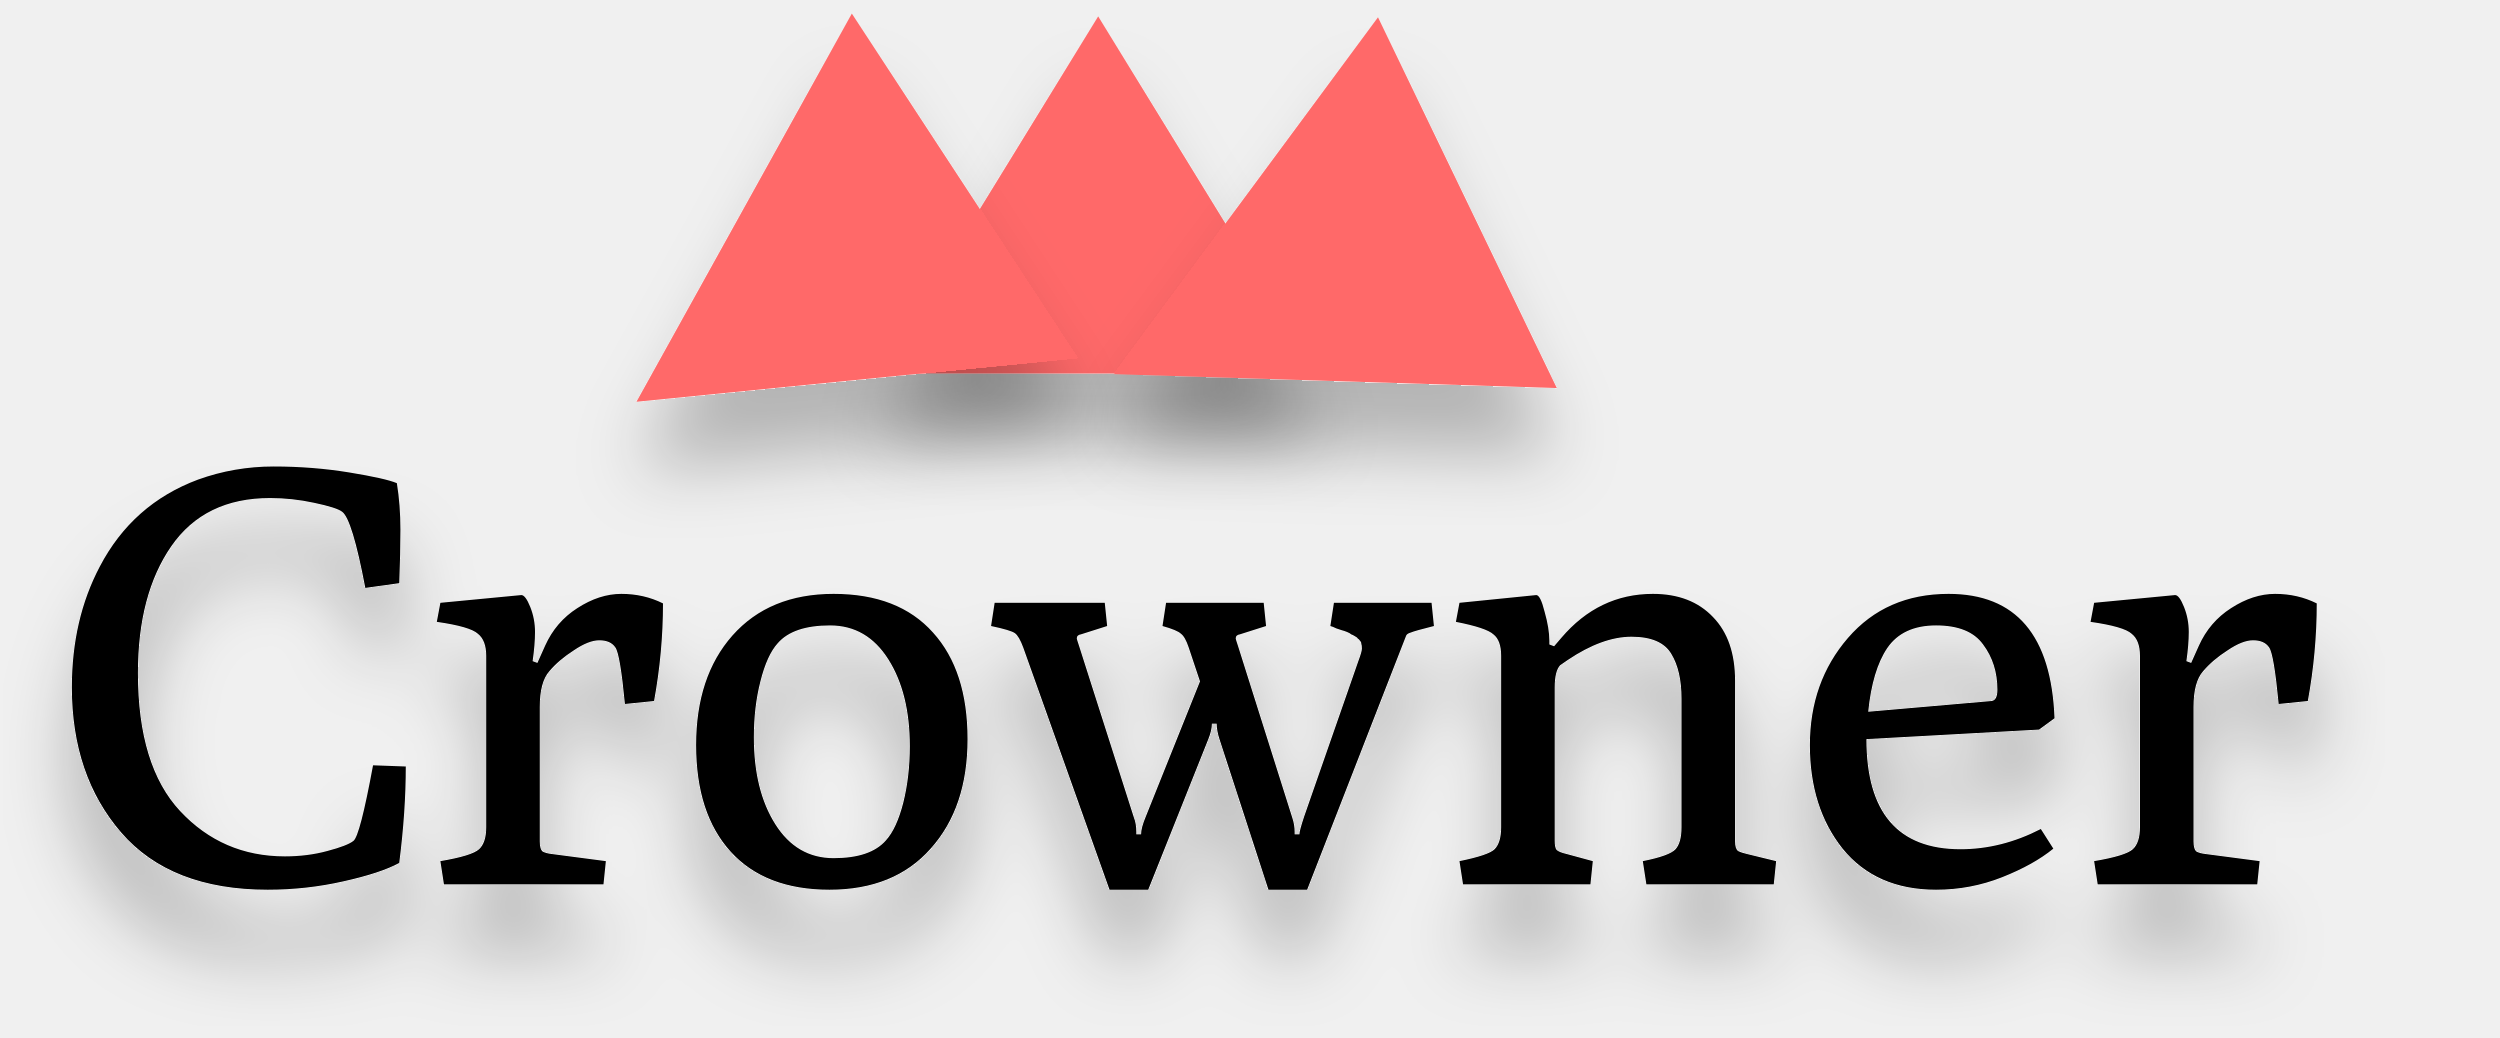
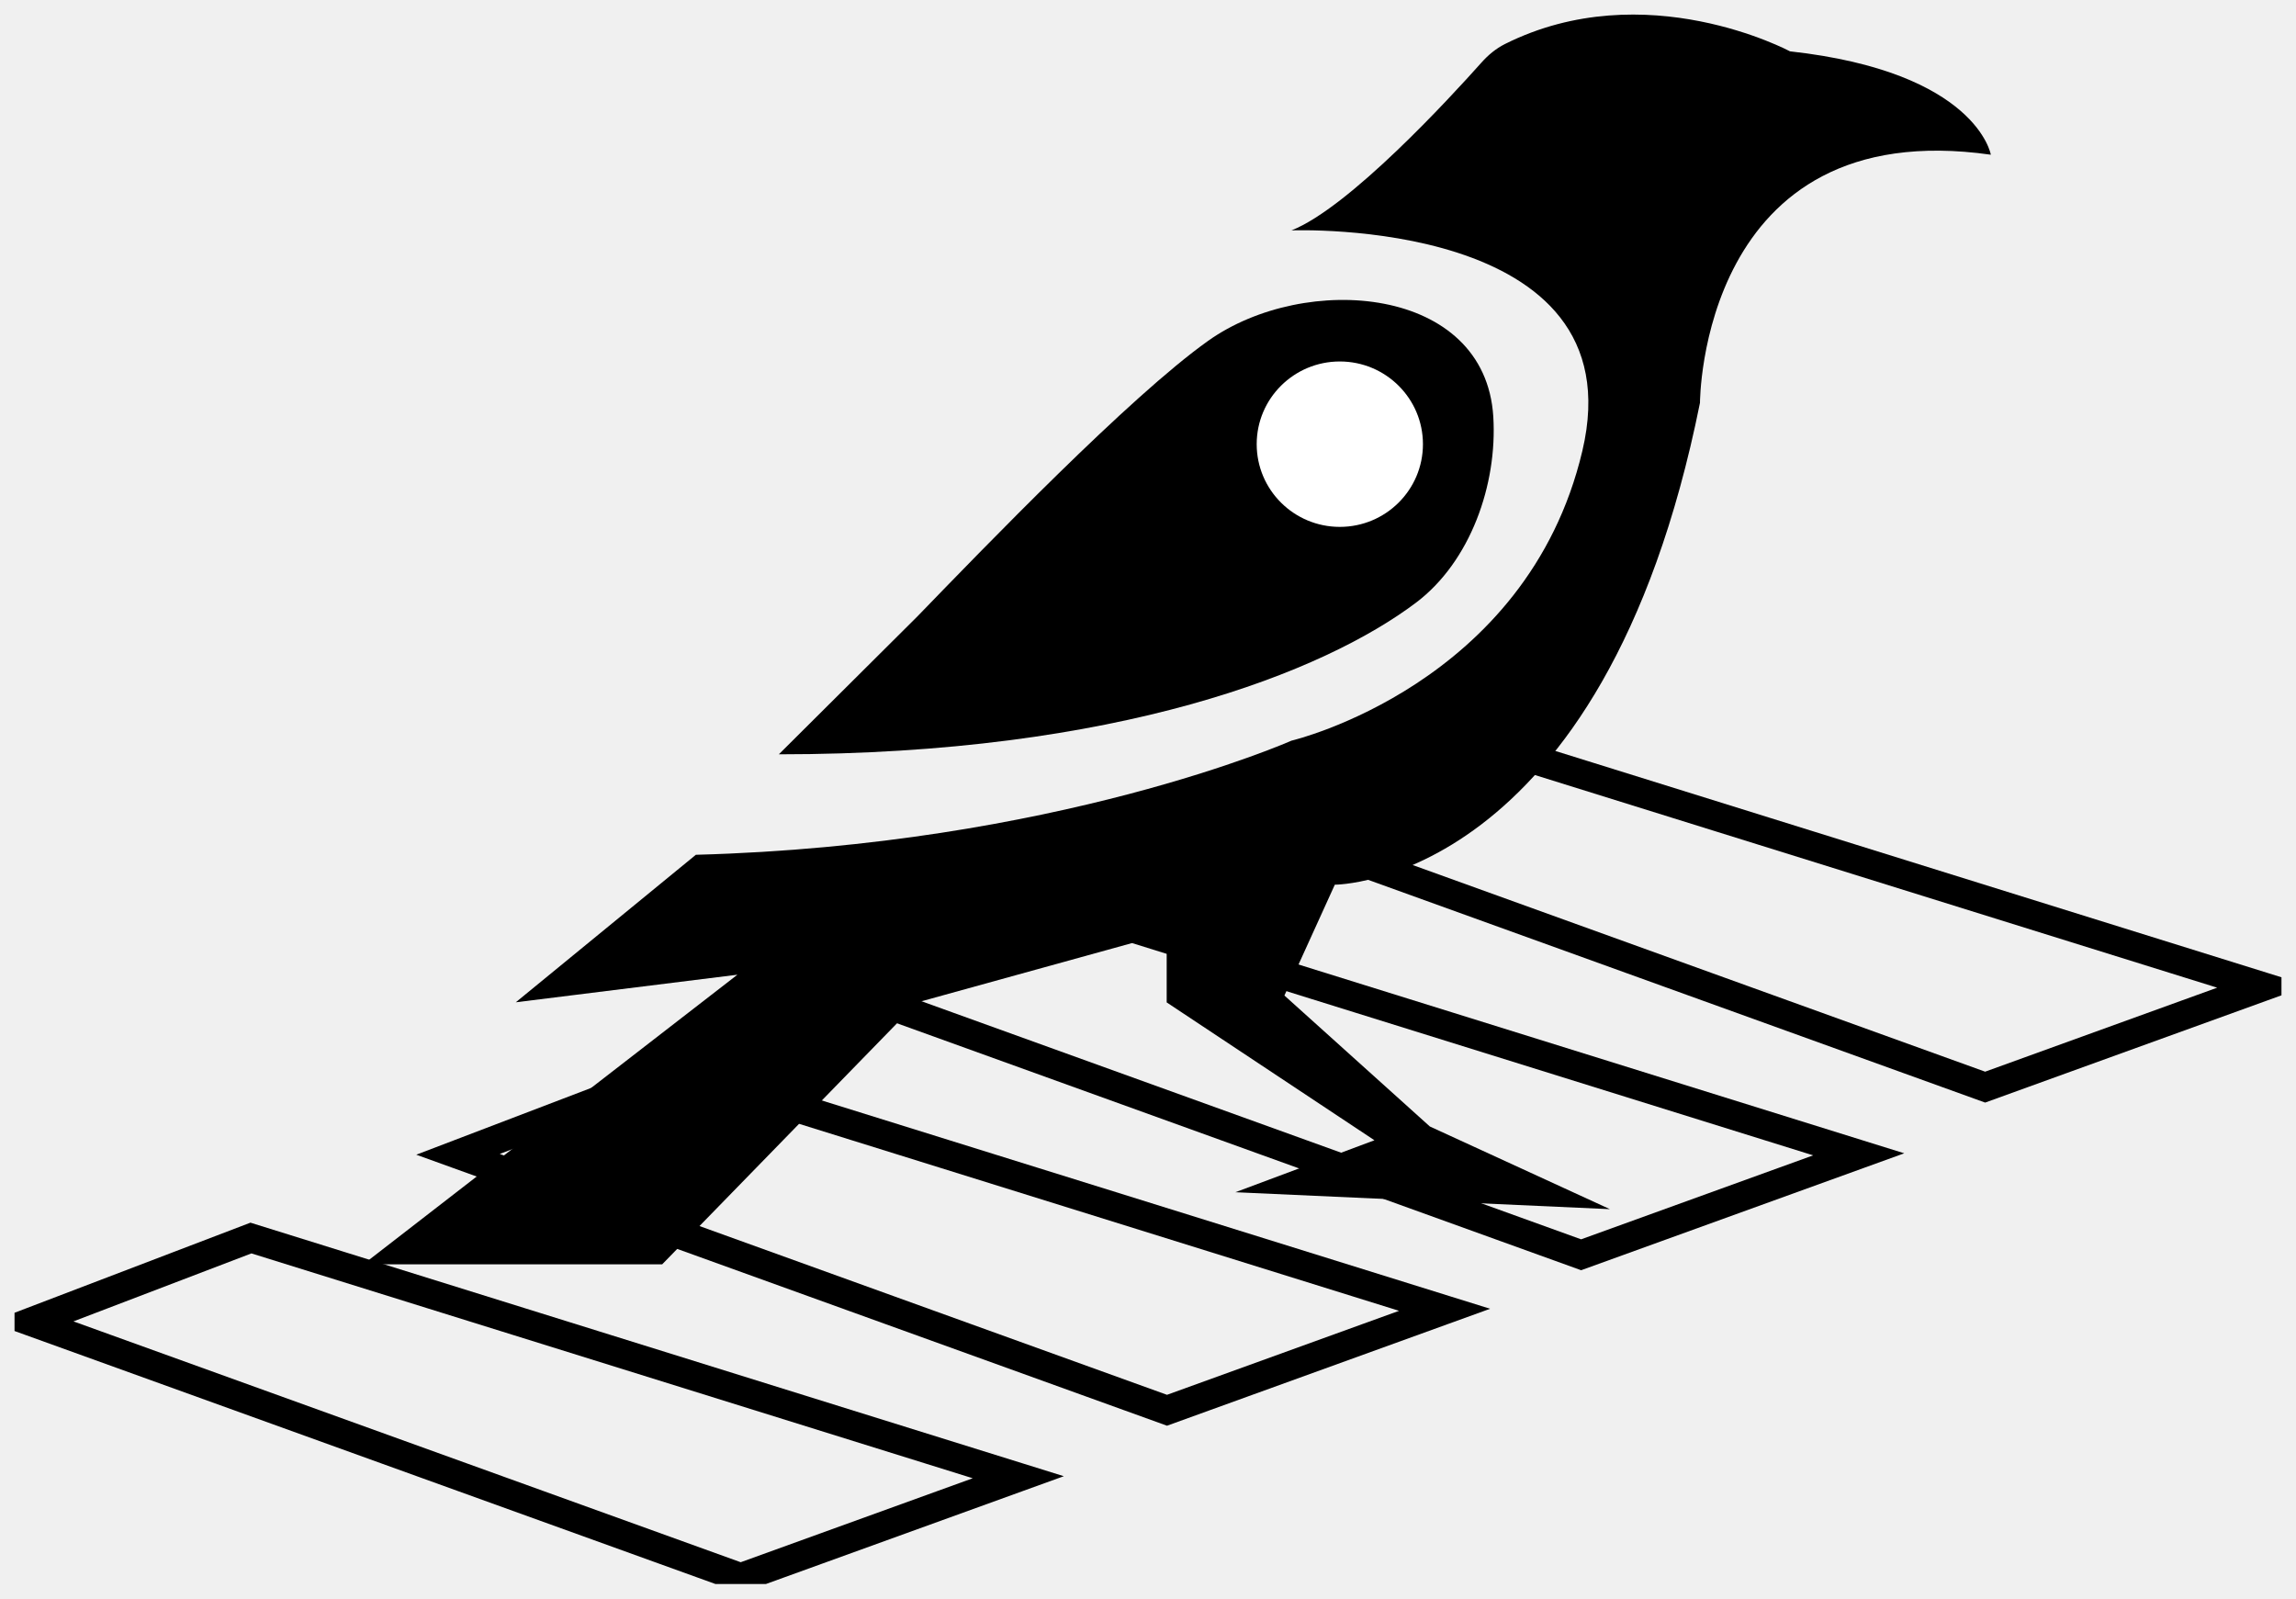
- <svg xmlns="http://www.w3.org/2000/svg" width="147" height="61" viewBox="0 0 147 61" fill="none">
-   <g filter="url(#filter0_d_935_904)">
-     <path d="M4.225 40.415C4.225 37.755 4.773 35.387 5.87 33.31C7.153 30.86 9.078 29.157 11.645 28.2C13.068 27.687 14.55 27.43 16.09 27.43C17.63 27.43 19.112 27.547 20.535 27.78C21.958 28.013 22.892 28.223 23.335 28.41C23.475 29.273 23.545 30.183 23.545 31.14C23.545 32.073 23.522 33.123 23.475 34.29L21.48 34.57C20.967 31.863 20.512 30.37 20.115 30.09C19.905 29.927 19.357 29.752 18.47 29.565C17.607 29.378 16.743 29.285 15.88 29.285C13.313 29.285 11.377 30.23 10.07 32.12C8.763 34.01 8.11 36.495 8.11 39.575C8.11 43.215 8.938 45.922 10.595 47.695C12.252 49.468 14.305 50.355 16.755 50.355C17.642 50.355 18.47 50.25 19.24 50.04C20.033 49.83 20.547 49.632 20.78 49.445C21.037 49.258 21.422 47.777 21.935 45L23.86 45.07C23.86 46.843 23.732 48.733 23.475 50.74C22.752 51.137 21.655 51.498 20.185 51.825C18.738 52.152 17.257 52.315 15.74 52.315C11.937 52.315 9.067 51.195 7.13 48.955C5.193 46.715 4.225 43.868 4.225 40.415ZM26.104 52L25.894 50.635C27.131 50.425 27.889 50.192 28.169 49.935C28.449 49.678 28.589 49.247 28.589 48.64V38.56C28.589 37.953 28.426 37.522 28.099 37.265C27.796 36.985 26.991 36.752 25.684 36.565L25.894 35.445L30.654 34.99C30.817 34.99 30.992 35.223 31.179 35.69C31.366 36.157 31.459 36.647 31.459 37.16C31.459 37.65 31.412 38.222 31.319 38.875L31.599 38.98L32.054 37.965C32.474 37.032 33.104 36.297 33.944 35.76C34.807 35.2 35.671 34.92 36.534 34.92C37.421 34.92 38.237 35.107 38.984 35.48C38.984 37.393 38.809 39.307 38.459 41.22L36.744 41.395C36.557 39.435 36.371 38.327 36.184 38.07C35.997 37.79 35.682 37.65 35.239 37.65C34.819 37.65 34.317 37.848 33.734 38.245C33.151 38.618 32.672 39.027 32.299 39.47C31.926 39.89 31.739 40.59 31.739 41.57V49.48C31.739 49.783 31.797 49.982 31.914 50.075C32.054 50.145 32.229 50.192 32.439 50.215L35.624 50.635L35.484 52H26.104ZM48.772 52.315C46.252 52.315 44.315 51.568 42.962 50.075C41.608 48.582 40.931 46.493 40.931 43.81C40.931 41.127 41.643 38.98 43.066 37.37C44.513 35.737 46.496 34.92 49.017 34.92C51.56 34.92 53.508 35.678 54.861 37.195C56.215 38.688 56.892 40.777 56.892 43.46C56.892 46.143 56.168 48.29 54.721 49.9C53.298 51.51 51.315 52.315 48.772 52.315ZM44.327 43.355C44.327 45.432 44.746 47.135 45.587 48.465C46.426 49.795 47.57 50.46 49.017 50.46C50.463 50.46 51.49 50.11 52.096 49.41C52.517 48.943 52.855 48.208 53.111 47.205C53.368 46.178 53.496 45.07 53.496 43.88C53.496 41.803 53.077 40.1 52.236 38.77C51.397 37.44 50.253 36.775 48.806 36.775C47.36 36.775 46.333 37.125 45.727 37.825C45.306 38.292 44.968 39.038 44.712 40.065C44.455 41.068 44.327 42.165 44.327 43.355ZM65.24 52.315L60.165 38.07C60.002 37.627 59.839 37.347 59.675 37.23C59.512 37.113 59.045 36.973 58.275 36.81L58.485 35.445H64.96L65.1 36.81L63.56 37.3C63.397 37.323 63.315 37.405 63.315 37.545C63.315 37.568 63.362 37.72 63.455 38L66.675 48.08C66.769 48.313 66.815 48.593 66.815 48.92V49.06H67.095C67.095 48.803 67.189 48.453 67.375 48.01L70.56 40.065L69.895 38.07C69.755 37.65 69.603 37.382 69.44 37.265C69.3 37.125 68.939 36.973 68.355 36.81L68.565 35.445H74.305L74.445 36.81L72.905 37.3C72.742 37.323 72.66 37.405 72.66 37.545C72.66 37.568 72.707 37.72 72.8 38L75.985 48.08C76.079 48.36 76.125 48.64 76.125 48.92V49.06H76.405C76.405 48.92 76.499 48.57 76.685 48.01L79.87 38.875C80.01 38.502 80.08 38.257 80.08 38.14C80.08 38 80.069 37.907 80.045 37.86C80.045 37.79 80.022 37.732 79.975 37.685C79.928 37.615 79.882 37.568 79.835 37.545C79.812 37.498 79.754 37.452 79.66 37.405C79.59 37.358 79.52 37.323 79.45 37.3C79.403 37.253 79.322 37.207 79.205 37.16C79.088 37.113 78.984 37.078 78.89 37.055C78.82 37.032 78.715 36.997 78.575 36.95C78.435 36.88 78.319 36.833 78.225 36.81L78.435 35.445H84.175L84.315 36.81C83.569 36.997 83.114 37.125 82.95 37.195C82.787 37.242 82.694 37.312 82.67 37.405L76.86 52.315H74.585L71.715 43.495C71.599 43.145 71.54 42.83 71.54 42.55H71.26C71.26 42.807 71.19 43.11 71.05 43.46L67.515 52.315H65.24ZM86.027 52L85.817 50.635C86.96 50.402 87.648 50.168 87.882 49.935C88.138 49.678 88.267 49.247 88.267 48.64V38.56C88.267 37.953 88.115 37.533 87.812 37.3C87.532 37.043 86.797 36.798 85.607 36.565L85.817 35.445L90.332 34.99C90.495 34.99 90.659 35.317 90.822 35.97C91.008 36.623 91.102 37.195 91.102 37.685V37.895L91.382 38L91.802 37.51C93.272 35.783 95.069 34.92 97.192 34.92C98.685 34.92 99.864 35.375 100.727 36.285C101.59 37.172 102.022 38.42 102.022 40.03V49.48C102.022 49.76 102.08 49.947 102.197 50.04C102.337 50.11 102.512 50.168 102.722 50.215L104.437 50.635L104.297 52H96.807L96.597 50.635C97.647 50.425 98.288 50.192 98.522 49.935C98.755 49.678 98.872 49.247 98.872 48.64V41.08C98.872 39.983 98.674 39.108 98.277 38.455C97.88 37.778 97.099 37.44 95.932 37.44C94.788 37.44 93.54 37.895 92.187 38.805C91.977 38.945 91.825 39.05 91.732 39.12C91.522 39.353 91.417 39.785 91.417 40.415V49.445C91.417 49.702 91.452 49.877 91.522 49.97C91.615 50.063 91.814 50.145 92.117 50.215L93.657 50.635L93.517 52H86.027ZM113.841 52.315C111.485 52.315 109.653 51.51 108.346 49.9C107.063 48.29 106.421 46.26 106.421 43.81C106.421 41.337 107.168 39.237 108.661 37.51C110.155 35.783 112.126 34.92 114.576 34.92C118.543 34.92 120.62 37.358 120.806 42.235L119.896 42.9L109.746 43.46C109.746 47.777 111.59 49.935 115.276 49.935C116.886 49.935 118.461 49.538 120.001 48.745L120.736 49.9C119.966 50.53 118.963 51.09 117.726 51.58C116.49 52.07 115.195 52.315 113.841 52.315ZM109.851 41.85L117.096 41.22C117.33 41.197 117.446 40.975 117.446 40.555C117.446 39.528 117.166 38.642 116.606 37.895C116.07 37.148 115.148 36.775 113.841 36.775C112.535 36.775 111.578 37.218 110.971 38.105C110.388 38.968 110.015 40.217 109.851 41.85ZM123.345 52L123.135 50.635C124.372 50.425 125.13 50.192 125.41 49.935C125.69 49.678 125.83 49.247 125.83 48.64V38.56C125.83 37.953 125.667 37.522 125.34 37.265C125.037 36.985 124.232 36.752 122.925 36.565L123.135 35.445L127.895 34.99C128.059 34.99 128.234 35.223 128.42 35.69C128.607 36.157 128.7 36.647 128.7 37.16C128.7 37.65 128.654 38.222 128.56 38.875L128.84 38.98L129.295 37.965C129.715 37.032 130.345 36.297 131.185 35.76C132.049 35.2 132.912 34.92 133.775 34.92C134.662 34.92 135.479 35.107 136.225 35.48C136.225 37.393 136.05 39.307 135.7 41.22L133.985 41.395C133.799 39.435 133.612 38.327 133.425 38.07C133.239 37.79 132.924 37.65 132.48 37.65C132.06 37.65 131.559 37.848 130.975 38.245C130.392 38.618 129.914 39.027 129.54 39.47C129.167 39.89 128.98 40.59 128.98 41.57V49.48C128.98 49.783 129.039 49.982 129.155 50.075C129.295 50.145 129.47 50.192 129.68 50.215L132.865 50.635L132.725 52H123.345Z" fill="black" />
-   </g>
-   <g filter="url(#filter1_d_935_904)">
-     <path d="M64.573 0.964L77.474 21.964H51.672L64.573 0.964Z" fill="#FF6969" />
-   </g>
-   <g filter="url(#filter2_d_935_904)">
-     <path d="M81.026 1.017L91.541 22.818L65.5 22L81.026 1.017Z" fill="#FF6969" />
-   </g>
-   <g filter="url(#filter3_d_935_904)">
-     <path d="M50.088 0.799L63.349 21.046L37.423 23.624L50.088 0.799Z" fill="#FF6969" />
+ <svg xmlns="http://www.w3.org/2000/svg" width="79" height="55" viewBox="0 0 79 55" fill="none">
+   <path d="M26.798 25.953L31.564 21.21C33.88 18.82 38.856 13.655 41.572 11.725C44.908 9.354 51.104 9.828 51.381 14.338C51.524 16.672 50.594 19.323 48.721 20.736C45.561 23.117 38.479 25.953 26.798 25.953Z" fill="black" />
+   <path d="M61.589 1.766C61.589 1.766 56.614 -0.904 51.781 1.515C51.471 1.671 51.204 1.894 50.976 2.15C49.884 3.374 46.424 7.139 44.437 7.927C44.437 7.927 56.352 7.452 54.445 15.515C52.539 23.577 44.437 25.483 44.437 25.483C44.437 25.483 36.335 29.078 23.943 29.41L17.747 34.485L25.373 33.536L12.5 43.5H22.785L31.564 34.489L40.143 32.118V34.489L47.291 39.232L42.507 41.02L55.394 41.603L49.198 38.758L44.194 34.252L45.928 30.439C45.928 30.439 55.155 30.458 58.492 13.86C58.492 13.86 58.492 3.9 68.5 5.323C68.5 5.323 68.023 2.478 61.589 1.766Z" fill="black" />
+   <path d="M46.1 18.128C47.679 18.128 48.96 16.854 48.96 15.282C48.96 13.711 47.679 12.437 46.1 12.437C44.521 12.437 43.24 13.711 43.24 15.282C43.24 16.854 44.521 18.128 46.1 18.128Z" fill="white" />
+   <g clip-path="url(#clip0_142_1239)">
+     <path d="M43.909 28.598L68.304 37.404L77.855 33.947L51.452 25.718L43.909 28.598Z" stroke="black" stroke-miterlimit="10" />
+     <path d="M1.091 45.477L25.486 54.282L35.037 50.826L8.634 42.596L1.091 45.477Z" stroke="black" stroke-miterlimit="10" />
+     <path d="M15.759 39.716L40.154 48.522L49.705 45.065L23.302 36.836L15.759 39.716Z" stroke="black" stroke-miterlimit="10" />
+     <path d="M30.008 34.367L54.403 43.172L63.954 39.716L37.551 31.487L30.008 34.367Z" stroke="black" stroke-miterlimit="10" />
  </g>
  <defs>
-     <filter id="filter0_d_935_904" x="0.225" y="27.43" width="140.001" height="32.885" filterUnits="userSpaceOnUse" color-interpolation-filters="sRGB">
-       <feFlood flood-opacity="0" result="BackgroundImageFix" />
-       <feColorMatrix in="SourceAlpha" type="matrix" values="0 0 0 0 0 0 0 0 0 0 0 0 0 0 0 0 0 0 127 0" result="hardAlpha" />
-       <feOffset dy="4" />
-       <feGaussianBlur stdDeviation="2" />
-       <feComposite in2="hardAlpha" operator="out" />
-       <feColorMatrix type="matrix" values="0 0 0 0 0 0 0 0 0 0 0 0 0 0 0 0 0 0 0.25 0" />
-       <feBlend mode="normal" in2="BackgroundImageFix" result="effect1_dropShadow_935_904" />
-       <feBlend mode="normal" in="SourceGraphic" in2="effect1_dropShadow_935_904" result="shape" />
-     </filter>
-     <filter id="filter1_d_935_904" x="47.673" y="0.964" width="33.801" height="29" filterUnits="userSpaceOnUse" color-interpolation-filters="sRGB">
-       <feFlood flood-opacity="0" result="BackgroundImageFix" />
-       <feColorMatrix in="SourceAlpha" type="matrix" values="0 0 0 0 0 0 0 0 0 0 0 0 0 0 0 0 0 0 127 0" result="hardAlpha" />
-       <feOffset dy="4" />
-       <feGaussianBlur stdDeviation="2" />
-       <feComposite in2="hardAlpha" operator="out" />
-       <feColorMatrix type="matrix" values="0 0 0 0 0 0 0 0 0 0 0 0 0 0 0 0 0 0 0.25 0" />
-       <feBlend mode="normal" in2="BackgroundImageFix" result="effect1_dropShadow_935_904" />
-       <feBlend mode="normal" in="SourceGraphic" in2="effect1_dropShadow_935_904" result="shape" />
-     </filter>
-     <filter id="filter2_d_935_904" x="61.5" y="1.017" width="34.041" height="29.801" filterUnits="userSpaceOnUse" color-interpolation-filters="sRGB">
-       <feFlood flood-opacity="0" result="BackgroundImageFix" />
-       <feColorMatrix in="SourceAlpha" type="matrix" values="0 0 0 0 0 0 0 0 0 0 0 0 0 0 0 0 0 0 127 0" result="hardAlpha" />
-       <feOffset dy="4" />
-       <feGaussianBlur stdDeviation="2" />
-       <feComposite in2="hardAlpha" operator="out" />
-       <feColorMatrix type="matrix" values="0 0 0 0 0 0 0 0 0 0 0 0 0 0 0 0 0 0 0.25 0" />
-       <feBlend mode="normal" in2="BackgroundImageFix" result="effect1_dropShadow_935_904" />
-       <feBlend mode="normal" in="SourceGraphic" in2="effect1_dropShadow_935_904" result="shape" />
-     </filter>
-     <filter id="filter3_d_935_904" x="33.423" y="0.799" width="33.927" height="30.825" filterUnits="userSpaceOnUse" color-interpolation-filters="sRGB">
-       <feFlood flood-opacity="0" result="BackgroundImageFix" />
-       <feColorMatrix in="SourceAlpha" type="matrix" values="0 0 0 0 0 0 0 0 0 0 0 0 0 0 0 0 0 0 127 0" result="hardAlpha" />
-       <feOffset dy="4" />
-       <feGaussianBlur stdDeviation="2" />
-       <feComposite in2="hardAlpha" operator="out" />
-       <feColorMatrix type="matrix" values="0 0 0 0 0 0 0 0 0 0 0 0 0 0 0 0 0 0 0.25 0" />
-       <feBlend mode="normal" in2="BackgroundImageFix" result="effect1_dropShadow_935_904" />
-       <feBlend mode="normal" in="SourceGraphic" in2="effect1_dropShadow_935_904" result="shape" />
-     </filter>
+     <clipPath id="clip0_142_1239">
+       <rect width="78" height="29" fill="white" transform="translate(0.5 25.5)" />
+     </clipPath>
  </defs>
</svg>
